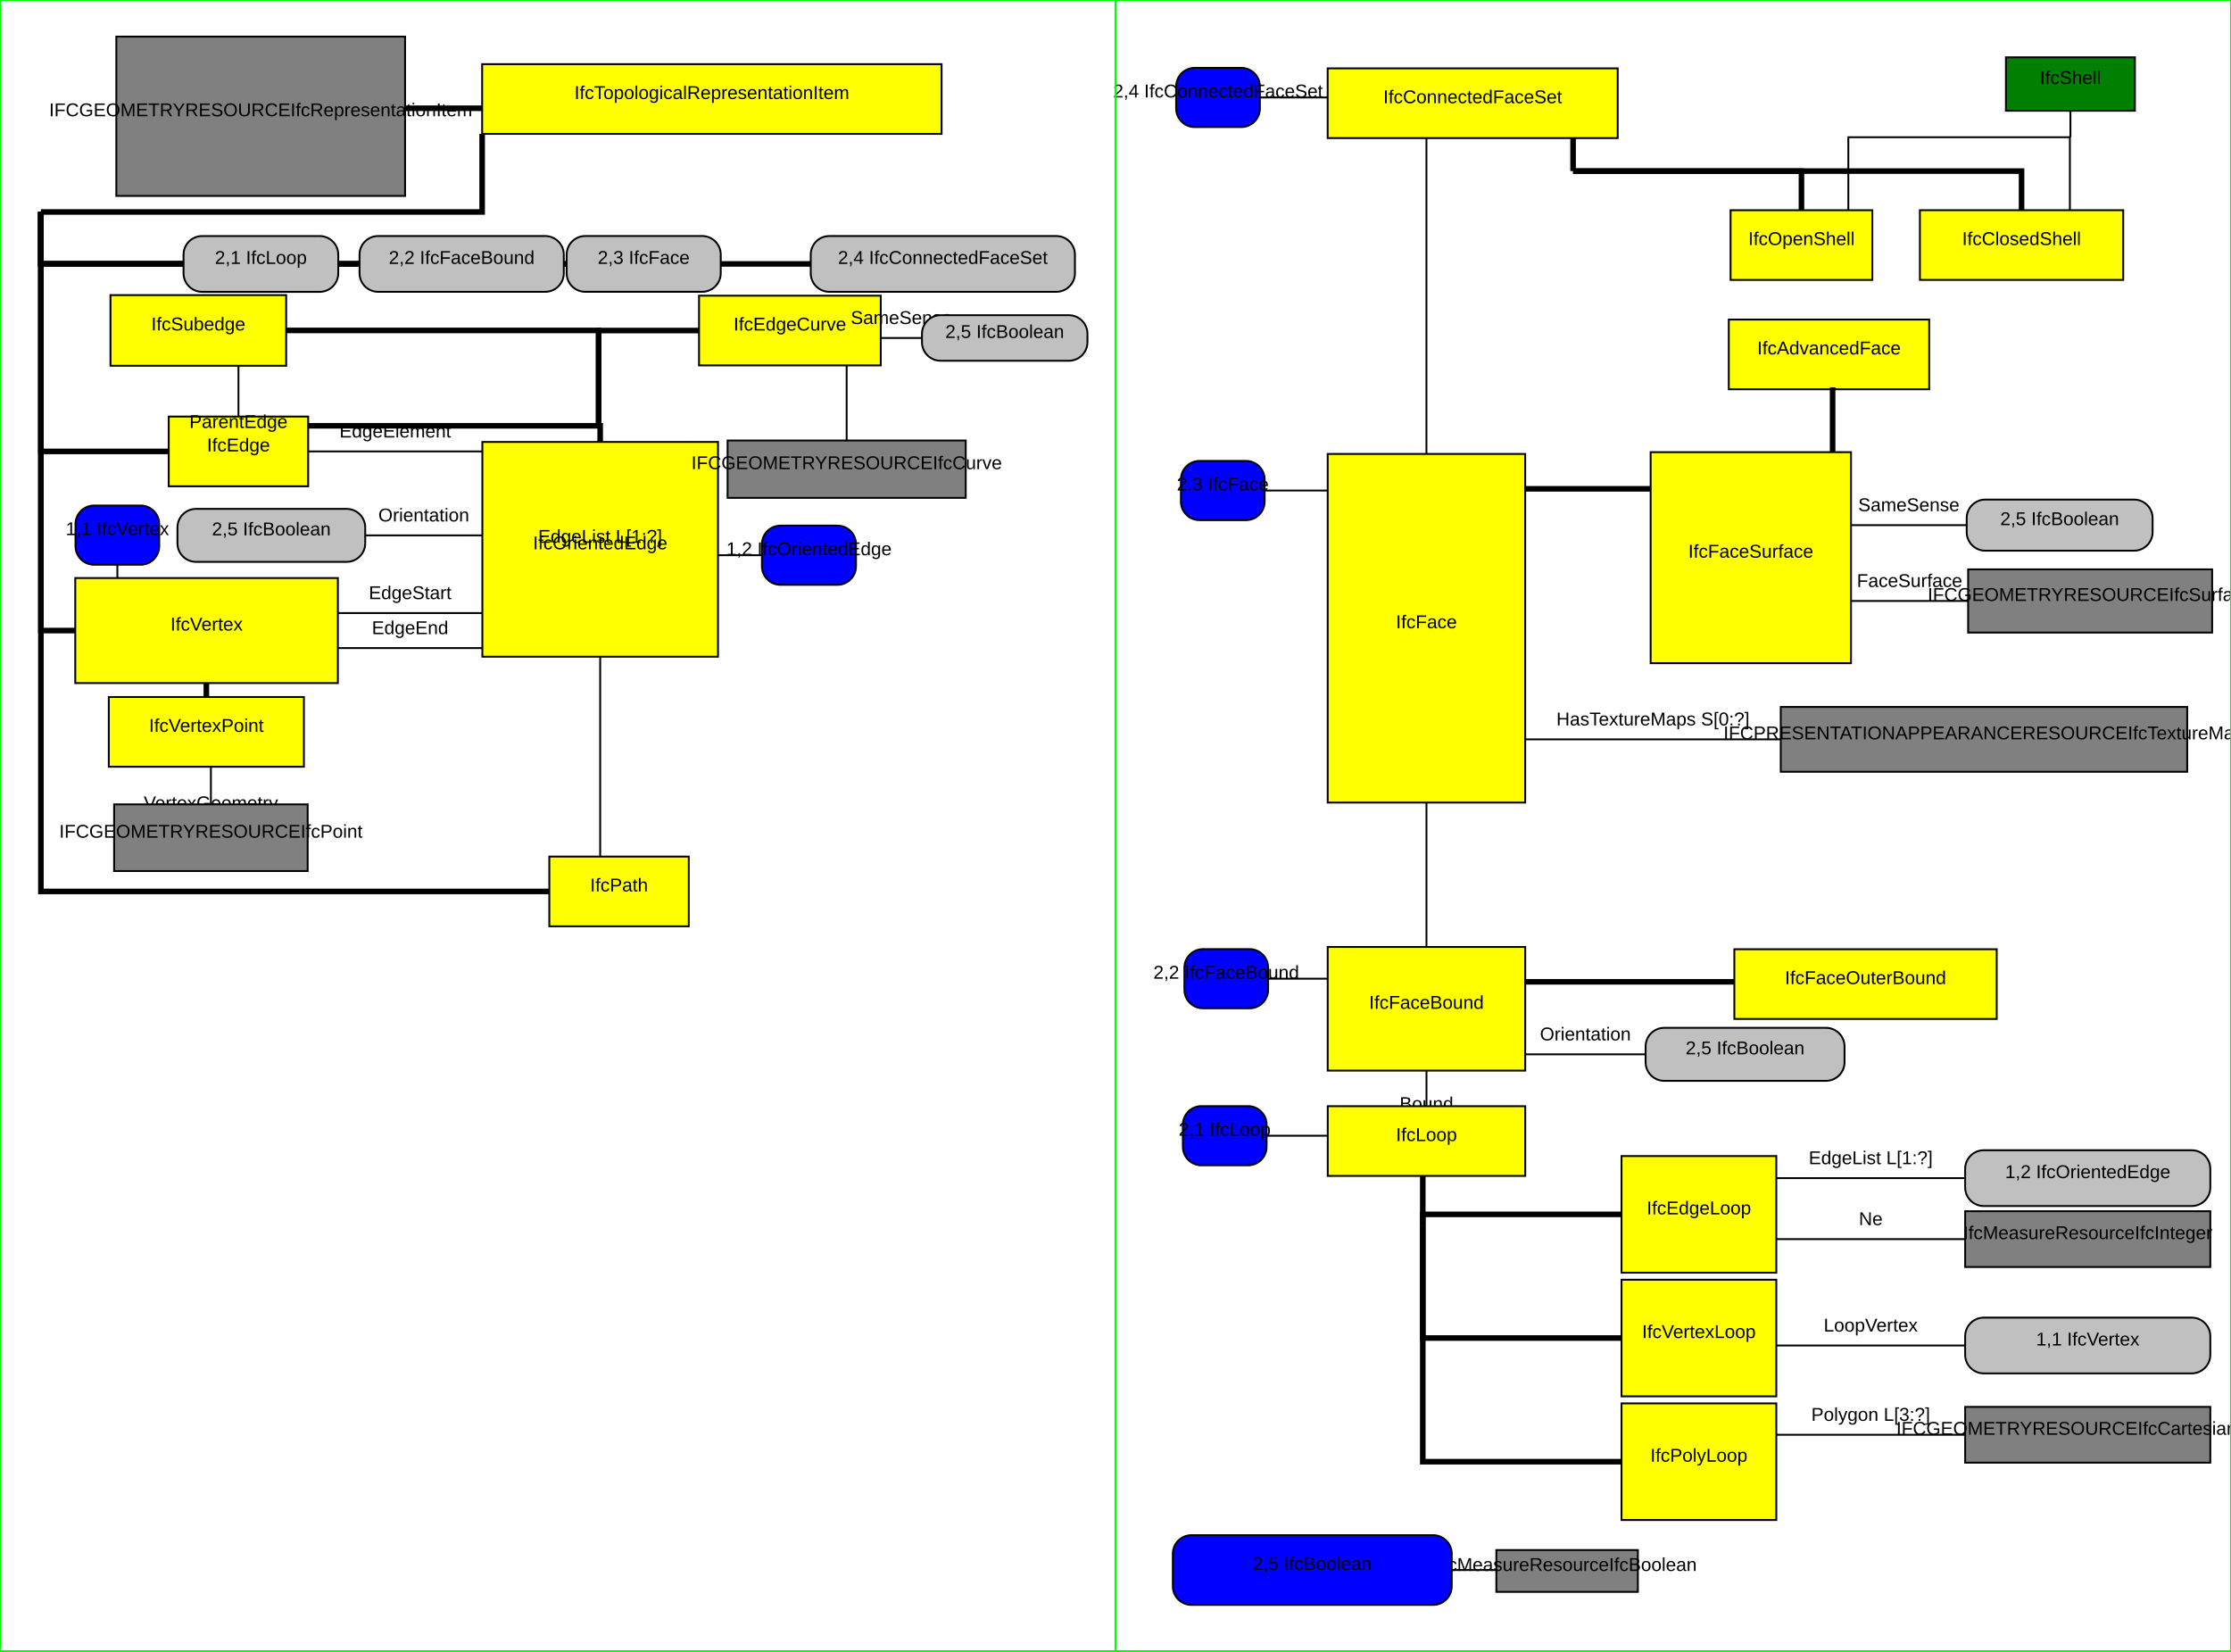
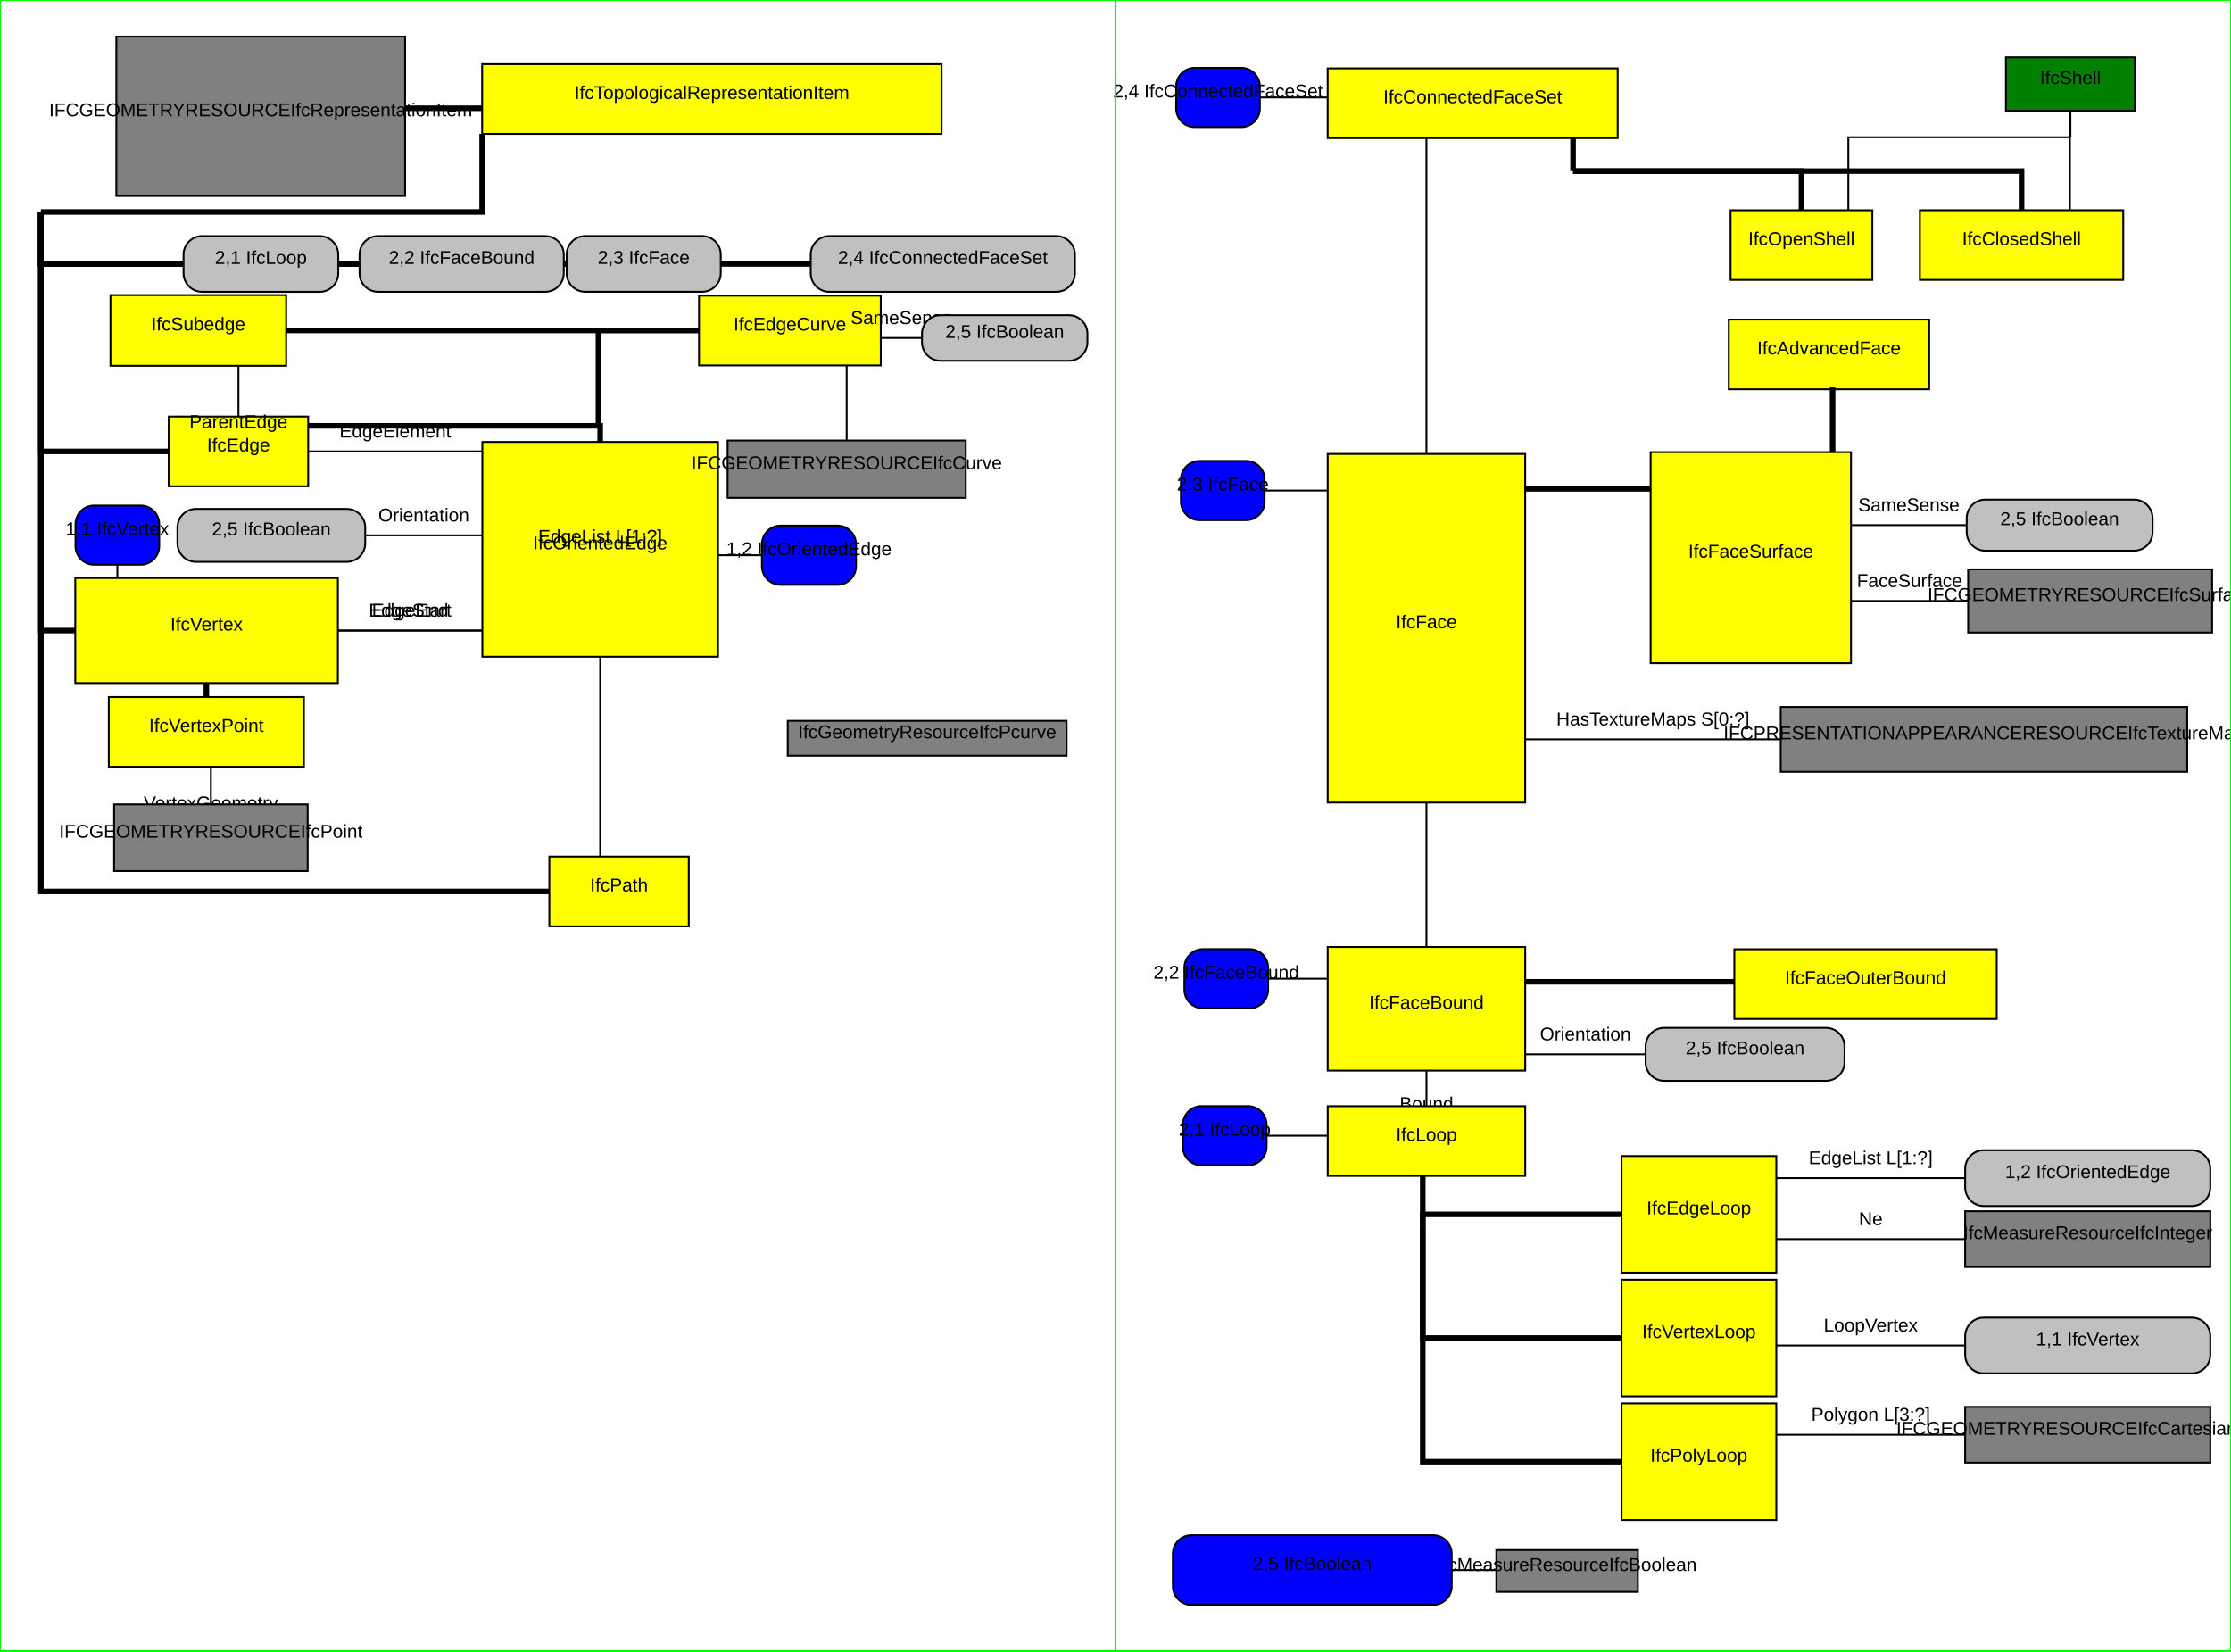
<svg xmlns="http://www.w3.org/2000/svg" version="1.1" width="1200" height="888">
  <g id="IfcAdvancedFace" fill="yellow">
    <rect x="929.87" y="171.864" width="107.8" height="37.5" stroke="black" />
    <text x="983.77" y="190.614" fill="black" font-family="Arial, Helvetica, sans-serif" font-size="10" alignment-baseline="middle" text-anchor="middle">IfcAdvancedFace</text>
  </g>
  <g id="IfcClosedShell" fill="yellow">
    <rect x="1032.659" y="113.044" width="109.375" height="37.5" stroke="black" />
    <text x="1087.346" y="131.794" fill="black" font-family="Arial, Helvetica, sans-serif" font-size="10" alignment-baseline="middle" text-anchor="middle">IfcClosedShell</text>
  </g>
  <g id="IfcConnectedFaceSet" fill="yellow">
    <rect x="714.121" y="36.769" width="156" height="37.5" stroke="black" />
    <polyline points="846.121,74.269 846.121,92.013 " fill="none" stroke="black" stroke-width="3" />
    <polyline points="846.121,92.013 1087.346,92.013 1087.346,113.044 " fill="none" stroke="black" stroke-width="3" />
    <polyline points="846.121,92.013 968.962,92.013 968.962,113.056 " fill="none" stroke="black" stroke-width="3" />
    <text x="792.121" y="55.519" fill="black" font-family="Arial, Helvetica, sans-serif" font-size="10" alignment-baseline="middle" text-anchor="middle">IfcConnectedFaceSet</text>
    <g id="CfsFaces">
      <polyline points="767.252,74.269 767.252,74.269 767.252,244.144 " fill="none" stroke="black" />
      <text x="767.252" y="321.581" fill="black" font-family="Arial, Helvetica, sans-serif" font-size="10" alignment-baseline="middle" text-anchor="middle">CfsFaces S[1:?]</text>
    </g>
  </g>
  <g id="IfcEdge" fill="yellow">
    <rect x="90.759" y="224.031" width="75" height="37.5" stroke="black" />
    <polyline points="165.759,229 165.759,229 322,229 " fill="none" stroke="black" stroke-width="3" />
    <polyline points="322,229 322,229 322.822,229 322.822,237.688 " fill="none" stroke="black" stroke-width="3" />
    <polyline points="322,229 322,229 322,177.775 375.99,177.775 " fill="none" stroke="black" stroke-width="3" />
    <polyline points="322,229 322,229 322,177.713 153.92,177.713 " fill="none" stroke="black" stroke-width="3" />
    <text x="128.259" y="242.781" fill="black" font-family="Arial, Helvetica, sans-serif" font-size="10" alignment-baseline="middle" text-anchor="middle">IfcEdge</text>
    <g id="EdgeStart">
      <polyline points="111.109,329.715 111.109,329.715 111.109,329.715 " fill="none" stroke="black" />
      <text x="111.109" y="322.215" fill="black" font-family="Arial, Helvetica, sans-serif" font-size="10" alignment-baseline="middle" text-anchor="middle">EdgeStart</text>
    </g>
    <g id="EdgeEnd">
      <polyline points="111.109,348.548 111.109,348.548 111.109,348.548 " fill="none" stroke="black" />
      <text x="111.109" y="341.048" fill="black" font-family="Arial, Helvetica, sans-serif" font-size="10" alignment-baseline="middle" text-anchor="middle">EdgeEnd</text>
    </g>
  </g>
  <g id="IfcEdgeCurve" fill="yellow">
    <rect x="375.99" y="159.025" width="97.75" height="37.5" stroke="black" />
    <text x="424.865" y="177.775" fill="black" font-family="Arial, Helvetica, sans-serif" font-size="10" alignment-baseline="middle" text-anchor="middle">IfcEdgeCurve</text>
    <g id="EdgeGeometry">
      <polyline points="455.4,196.525 455.4,196.525 455.4,236.912 " fill="none" stroke="black" />
      <text x="455.4" y="249.606" fill="black" font-family="Arial, Helvetica, sans-serif" font-size="10" alignment-baseline="middle" text-anchor="middle">EdgeGeometry</text>
    </g>
    <g id="SameSense">
      <polyline points="473.74,181.775 473.74,181.775 495.909,181.775 " fill="none" stroke="black" />
      <text x="484.824" y="174.275" fill="black" font-family="Arial, Helvetica, sans-serif" font-size="10" alignment-baseline="middle" text-anchor="middle">SameSense</text>
    </g>
  </g>
  <g id="IfcEdgeLoop" fill="yellow">
    <rect x="872.175" y="621.75" width="83.25" height="62.725" stroke="black" />
    <text x="913.8" y="653.113" fill="black" font-family="Arial, Helvetica, sans-serif" font-size="10" alignment-baseline="middle" text-anchor="middle">IfcEdgeLoop</text>
    <g id="EdgeList">
      <polyline points="955.425,633.625 955.425,633.625 1057.013,633.625 " fill="none" stroke="black" />
      <text x="1006.219" y="626.125" fill="black" font-family="Arial, Helvetica, sans-serif" font-size="10" alignment-baseline="middle" text-anchor="middle">EdgeList L[1:?]</text>
    </g>
    <g id="Ne">
      <polyline points="955.425,666.425 955.425,666.425 1057.013,666.425 " fill="none" stroke="black" />
      <text x="1006.219" y="658.925" fill="black" font-family="Arial, Helvetica, sans-serif" font-size="10" alignment-baseline="middle" text-anchor="middle">Ne</text>
    </g>
  </g>
  <g id="IfcFace" fill="yellow">
    <rect x="714.134" y="244.144" width="106.237" height="187.5" stroke="black" />
    <polyline points="820.371,262.894 820.371,262.894 931.837,262.894 " fill="none" stroke="black" stroke-width="3" />
    <text x="767.252" y="337.894" fill="black" font-family="Arial, Helvetica, sans-serif" font-size="10" alignment-baseline="middle" text-anchor="middle">IfcFace</text>
    <g id="Bounds">
      <polyline points="767.259,431.644 767.259,431.644 767.259,509.294 " fill="none" stroke="black" />
      <text x="767.259" y="540.619" fill="black" font-family="Arial, Helvetica, sans-serif" font-size="10" alignment-baseline="middle" text-anchor="middle">Bounds S[1:?]</text>
    </g>
    <g id="HasTextureMaps">
      <polyline points="820.371,397.643 820.371,397.643 957.82,397.643 " fill="none" stroke="black" />
      <text x="889.096" y="390.143" fill="black" font-family="Arial, Helvetica, sans-serif" font-size="10" alignment-baseline="middle" text-anchor="middle">HasTextureMaps S[0:?]</text>
    </g>
  </g>
  <g id="IfcFaceBound" fill="yellow">
    <rect x="714.134" y="509.294" width="106.25" height="66.5" stroke="black" />
    <polyline points="820.384,528.044 820.384,528.044 932.859,528.044 " fill="none" stroke="black" stroke-width="3" />
    <text x="767.259" y="542.544" fill="black" font-family="Arial, Helvetica, sans-serif" font-size="10" alignment-baseline="middle" text-anchor="middle">IfcFaceBound</text>
    <g id="Bound">
      <polyline points="767.275,575.794 767.275,575.794 767.275,594.932 " fill="none" stroke="black" />
      <text x="767.275" y="597.001" fill="black" font-family="Arial, Helvetica, sans-serif" font-size="10" alignment-baseline="middle" text-anchor="middle">Bound</text>
    </g>
    <g id="Orientation">
      <polyline points="820.384,567.044 820.384,567.044 885.134,567.044 " fill="none" stroke="black" />
      <text x="852.759" y="559.544" fill="black" font-family="Arial, Helvetica, sans-serif" font-size="10" alignment-baseline="middle" text-anchor="middle">Orientation</text>
    </g>
  </g>
  <g id="IfcFaceOuterBound" fill="yellow">
    <rect x="932.859" y="510.519" width="141.125" height="37.5" stroke="black" />
    <text x="1003.421" y="529.269" fill="black" font-family="Arial, Helvetica, sans-serif" font-size="10" alignment-baseline="middle" text-anchor="middle">IfcFaceOuterBound</text>
  </g>
  <g id="IfcFaceSurface" fill="yellow">
    <rect x="887.837" y="243.181" width="107.763" height="113.5" stroke="black" />
    <polyline points="985.719,243.181 985.719,243.181 985.719,208.364 " fill="none" stroke="black" stroke-width="3" />
    <text x="941.719" y="299.931" fill="black" font-family="Arial, Helvetica, sans-serif" font-size="10" alignment-baseline="middle" text-anchor="middle">IfcFaceSurface</text>
    <g id="FaceSurface">
      <polyline points="995.6,323.213 995.6,323.213 1058.613,323.213 " fill="none" stroke="black" />
      <text x="1027.106" y="315.713" fill="black" font-family="Arial, Helvetica, sans-serif" font-size="10" alignment-baseline="middle" text-anchor="middle">FaceSurface</text>
    </g>
    <g id="SameSense">
      <polyline points="995.6,282.431 995.6,282.431 1057.837,282.431 " fill="none" stroke="black" />
      <text x="1026.719" y="274.931" fill="black" font-family="Arial, Helvetica, sans-serif" font-size="10" alignment-baseline="middle" text-anchor="middle">SameSense</text>
    </g>
  </g>
  <g id="IfcLoop" fill="yellow">
    <rect x="714.156" y="594.932" width="106.237" height="37.5" stroke="black" />
    <polyline points="765.275,632.432 765.275,659.188 " fill="none" stroke="black" stroke-width="3" />
    <polyline points="765.275,659.188 765.275,659.188 765.275,786.131 872.175,786.131 " fill="none" stroke="black" stroke-width="3" />
    <polyline points="765.275,659.188 765.275,659.188 765.275,719.622 872.175,719.622 " fill="none" stroke="black" stroke-width="3" />
    <polyline points="765.275,659.188 765.275,659.188 765.275,653.113 872.175,653.113 " fill="none" stroke="black" stroke-width="3" />
    <text x="767.275" y="613.682" fill="black" font-family="Arial, Helvetica, sans-serif" font-size="10" alignment-baseline="middle" text-anchor="middle">IfcLoop</text>
  </g>
  <g id="IfcOpenShell" fill="yellow">
    <rect x="930.837" y="113.056" width="76.25" height="37.5" stroke="black" />
    <text x="968.962" y="131.806" fill="black" font-family="Arial, Helvetica, sans-serif" font-size="10" alignment-baseline="middle" text-anchor="middle">IfcOpenShell</text>
  </g>
  <g id="IfcOrientedEdge" fill="yellow">
    <rect x="259.447" y="237.688" width="126.75" height="115.5" stroke="black" />
    <text x="322.822" y="295.438" fill="black" font-family="Arial, Helvetica, sans-serif" font-size="10" alignment-baseline="middle" text-anchor="middle">IfcOrientedEdge</text>
    <g id="EdgeElement">
      <polyline points="259.447,242.781 259.447,242.781 165.759,242.781 " fill="none" stroke="black" />
      <text x="212.603" y="235.281" fill="black" font-family="Arial, Helvetica, sans-serif" font-size="10" alignment-baseline="middle" text-anchor="middle">EdgeElement</text>
    </g>
    <g id="Orientation">
      <polyline points="259.447,287.937 259.447,287.937 196.447,287.937 " fill="none" stroke="black" />
      <text x="227.947" y="280.437" fill="black" font-family="Arial, Helvetica, sans-serif" font-size="10" alignment-baseline="middle" text-anchor="middle">Orientation</text>
    </g>
    <g id="EdgeStart">
-       <polyline points="259.447,329.715 259.447,329.715 181.734,329.715 " fill="none" stroke="black" />
-       <text x="220.591" y="322.215" fill="black" font-family="Arial, Helvetica, sans-serif" font-size="10" alignment-baseline="middle" text-anchor="middle">EdgeStart</text>
+       <polyline points="259.447,339.131 259.447,339.131 181.734,339.131 " fill="none" stroke="black" />
+       <text x="220.591" y="331.631" fill="black" font-family="Arial, Helvetica, sans-serif" font-size="10" alignment-baseline="middle" text-anchor="middle">EdgeStart</text>
    </g>
    <g id="EdgeEnd">
-       <polyline points="259.447,348.548 259.447,348.548 181.734,348.548 " fill="none" stroke="black" />
-       <text x="220.591" y="341.048" fill="black" font-family="Arial, Helvetica, sans-serif" font-size="10" alignment-baseline="middle" text-anchor="middle">EdgeEnd</text>
+       <polyline points="259.447,339.131 259.447,339.131 181.734,339.131 " fill="none" stroke="black" />
+       <text x="220.591" y="331.631" fill="black" font-family="Arial, Helvetica, sans-serif" font-size="10" alignment-baseline="middle" text-anchor="middle">EdgeEnd</text>
    </g>
  </g>
  <g id="IfcPath" fill="yellow">
    <rect x="295.472" y="460.688" width="75" height="37.5" stroke="black" />
    <text x="332.972" y="479.438" fill="black" font-family="Arial, Helvetica, sans-serif" font-size="10" alignment-baseline="middle" text-anchor="middle">IfcPath</text>
    <g id="EdgeList">
      <polyline points="322.822,460.688 322.822,460.688 322.822,353.188 " fill="none" stroke="black" />
      <text x="322.822" y="291.938" fill="black" font-family="Arial, Helvetica, sans-serif" font-size="10" alignment-baseline="middle" text-anchor="middle">EdgeList L[1:?]</text>
    </g>
  </g>
  <g id="IfcPolyLoop" fill="yellow">
    <rect x="872.175" y="754.769" width="83.25" height="62.725" stroke="black" />
    <text x="913.8" y="786.131" fill="black" font-family="Arial, Helvetica, sans-serif" font-size="10" alignment-baseline="middle" text-anchor="middle">IfcPolyLoop</text>
    <g id="Polygon">
      <polyline points="955.425,771.65 955.425,771.65 1057.013,771.65 " fill="none" stroke="black" />
      <text x="1006.219" y="764.15" fill="black" font-family="Arial, Helvetica, sans-serif" font-size="10" alignment-baseline="middle" text-anchor="middle">Polygon L[3:?]</text>
    </g>
  </g>
  <g id="IfcSubedge" fill="yellow">
    <rect x="59.42" y="158.713" width="94.5" height="38" stroke="black" />
    <text x="106.67" y="177.713" fill="black" font-family="Arial, Helvetica, sans-serif" font-size="10" alignment-baseline="middle" text-anchor="middle">IfcSubedge</text>
    <g id="ParentEdge">
      <polyline points="128.259,196.713 128.259,196.713 128.259,224.031 " fill="none" stroke="black" />
      <text x="128.259" y="230.191" fill="black" font-family="Arial, Helvetica, sans-serif" font-size="10" alignment-baseline="middle" text-anchor="middle">ParentEdge</text>
    </g>
  </g>
  <g id="IfcTopologicalRepresentationItem" fill="yellow">
    <rect x="259.334" y="34.506" width="247.125" height="37.5" stroke="black" />
    <polyline points="259.334,72.006 259.334,114 22,114 " fill="none" stroke="black" stroke-width="3" />
    <polyline points="22,114 22,114 22,141.944 436.071,141.944 " fill="none" stroke="black" stroke-width="3" />
    <polyline points="22,114 22,114 22,242.781 90.759,242.781 " fill="none" stroke="black" stroke-width="3" />
    <polyline points="22,114 22,114 22,141.931 304.796,141.931 " fill="none" stroke="black" stroke-width="3" />
    <polyline points="22,114 22,114 22,141.944 193.384,141.944 " fill="none" stroke="black" stroke-width="3" />
    <polyline points="22,114 22,114 22,479.438 295.472,479.438 " fill="none" stroke="black" stroke-width="3" />
    <polyline points="22,114 22,114 22,339.131 40.484,339.131 " fill="none" stroke="black" stroke-width="3" />
    <polyline points="22,114 22,114 22,141.956 98.718,141.956 " fill="none" stroke="black" stroke-width="3" />
    <text x="382.897" y="53.256" fill="black" font-family="Arial, Helvetica, sans-serif" font-size="10" alignment-baseline="middle" text-anchor="middle">IfcTopologicalRepresentationItem</text>
  </g>
  <g id="IfcVertex" fill="yellow">
    <rect x="40.484" y="310.881" width="141.25" height="56.5" stroke="black" />
    <polyline points="110.99,367.381 110.99,367.381 110.99,374.875 " fill="none" stroke="black" stroke-width="3" />
    <text x="111.109" y="339.131" fill="black" font-family="Arial, Helvetica, sans-serif" font-size="10" alignment-baseline="middle" text-anchor="middle">IfcVertex</text>
  </g>
  <g id="IfcVertexLoop" fill="yellow">
    <rect x="872.175" y="688.259" width="83.25" height="62.725" stroke="black" />
    <text x="913.8" y="719.622" fill="black" font-family="Arial, Helvetica, sans-serif" font-size="10" alignment-baseline="middle" text-anchor="middle">IfcVertexLoop</text>
    <g id="LoopVertex">
      <polyline points="955.425,723.637 955.425,723.637 1057.013,723.637 " fill="none" stroke="black" />
      <text x="1006.219" y="716.137" fill="black" font-family="Arial, Helvetica, sans-serif" font-size="10" alignment-baseline="middle" text-anchor="middle">LoopVertex</text>
    </g>
  </g>
  <g id="IfcVertexPoint" fill="yellow">
    <rect x="58.515" y="374.875" width="104.95" height="37.5" stroke="black" />
    <text x="110.99" y="393.625" fill="black" font-family="Arial, Helvetica, sans-serif" font-size="10" alignment-baseline="middle" text-anchor="middle">IfcVertexPoint</text>
    <g id="VertexGeometry">
      <polyline points="113.438,412.375 113.438,412.375 113.438,432.612 " fill="none" stroke="black" />
      <text x="113.438" y="435.231" fill="black" font-family="Arial, Helvetica, sans-serif" font-size="10" alignment-baseline="middle" text-anchor="middle">VertexGeometry</text>
    </g>
  </g>
  <g id="IfcShell" fill="green">
    <rect x="1078.938" y="30.822" width="69.375" height="28.75" stroke="black" />
    <polyline points="1113.625,59.572 1113.625,73.808 " fill="none" stroke="black" />
    <polyline points="1113.625,73.808 1113.346,73.808 1113.346,113.044 " fill="none" stroke="black" />
    <polyline points="1113.625,73.808 994.176,73.808 994.176,113.056 " fill="none" stroke="black" />
    <text x="1113.625" y="45.197" fill="black" font-family="Arial, Helvetica, sans-serif" font-size="10" alignment-baseline="middle" text-anchor="middle">IfcShell</text>
  </g>
  <g id="IFCGEOMETRYRESOURCE">
    <g id="IfcCartesianPoint" fill="grey">
      <rect x="1057.013" y="756.65" width="131.863" height="30" stroke="black" />
      <text x="1122.944" y="771.65" fill="black" font-family="Arial, Helvetica, sans-serif" font-size="10" alignment-baseline="middle" text-anchor="middle">IFCGEOMETRYRESOURCE
IfcCartesianPoint</text>
    </g>
    <g id="IfcPoint" fill="grey">
      <rect x="61.388" y="432.612" width="104.1" height="35.85" stroke="black" />
      <text x="113.438" y="450.537" fill="black" font-family="Arial, Helvetica, sans-serif" font-size="10" alignment-baseline="middle" text-anchor="middle">IFCGEOMETRYRESOURCE
IfcPoint</text>
    </g>
    <g id="IfcCurve" fill="grey">
      <rect x="391.35" y="236.912" width="128.1" height="30.85" stroke="black" />
      <text x="455.4" y="252.337" fill="black" font-family="Arial, Helvetica, sans-serif" font-size="10" alignment-baseline="middle" text-anchor="middle">IFCGEOMETRYRESOURCE
IfcCurve</text>
    </g>
    <g id="IfcLine" />
    <g id="IfcPolyline" />
    <g id="IfcTrimmedCurve" />
    <g id="IfcCompositeCurve" />
    <g id="IfcAxis2Placement2D" />
    <g id="IfcAxis2Placement3D" />
    <g id="IfcRepresentationItem" fill="grey">
      <rect x="62.575" y="19.688" width="155.313" height="85.688" stroke="black" />
      <polyline points="217.887,58.229 259.334,58.229 " fill="none" stroke="black" stroke-width="3" />
      <text x="140.231" y="62.531" fill="black" font-family="Arial, Helvetica, sans-serif" font-size="10" alignment-baseline="middle" text-anchor="middle">IFCGEOMETRYRESOURCE
IfcRepresentationItem</text>
    </g>
    <g id="IfcCircle" />
    <g id="IfcEllipse" />
    <g id="IfcSurface" fill="grey">
      <rect x="1058.613" y="306.213" width="131.25" height="34" stroke="black" />
      <text x="1124.238" y="323.213" fill="black" font-family="Arial, Helvetica, sans-serif" font-size="10" alignment-baseline="middle" text-anchor="middle">IFCGEOMETRYRESOURCE
IfcSurface</text>
    </g>
    <g id="IfcPlane" />
    <g id="IfcCurveBoundedPlane" />
  </g>
  <g id="IFCPRESENTATIONAPPEARANCERESOURCE">
    <g id="IfcNullStyle" />
    <g id="IfcTextureMap" fill="grey">
      <rect x="957.82" y="380.205" width="218.625" height="34.875" stroke="black" />
      <text x="1067.133" y="397.643" fill="black" font-family="Arial, Helvetica, sans-serif" font-size="10" alignment-baseline="middle" text-anchor="middle">IFCPRESENTATIONAPPEARANCERESOURCE
IfcTextureMap</text>
    </g>
  </g>
  <g id="IfcMeasureResource">
    <g id="IfcInteger" fill="grey">
      <rect x="1057.013" y="651.425" width="131.863" height="30" stroke="black" />
      <text x="1122.944" y="666.425" fill="black" font-family="Arial, Helvetica, sans-serif" font-size="10" alignment-baseline="middle" text-anchor="middle">IfcMeasureResource
IfcInteger</text>
    </g>
    <g id="IfcBoolean" fill="grey">
      <rect x="804.846" y="833.644" width="76.125" height="22.5" stroke="black" />
      <text x="842.909" y="844.894" fill="black" font-family="Arial, Helvetica, sans-serif" font-size="10" alignment-baseline="middle" text-anchor="middle">IfcMeasureResource
IfcBoolean</text>
    </g>
  </g>
+   <g id="IfcGeometryResource">
+     <g id="IfcPcurve" fill="grey">
+       <rect x="423.697" y="387.688" width="150" height="18.75" stroke="black" />
+       <text x="498.697" y="397.063" fill="black" font-family="Arial, Helvetica, sans-serif" font-size="10" alignment-baseline="middle" text-anchor="middle">IfcGeometryResource
+ IfcPcurve</text>
+     </g>
+   </g>
  <g id="1,1 IfcVertex" fill="blue">
    <rect x="40.609" y="271.881" width="45.038" height="31.85" rx="10" ry="10" stroke="black" />
    <polyline points="63.128,303.731 63.128,310.881 63.128,310.881 " fill="none" stroke="black" />
    <text x="63.128" y="287.806" fill="black" font-family="Arial, Helvetica, sans-serif" font-size="10" alignment-baseline="middle" text-anchor="middle">1,1 IfcVertex</text>
    <g id="1,1 IfcVertex" fill="silver">
      <rect x="1057.013" y="708.637" width="131.863" height="30" rx="10" ry="10" stroke="black" />
      <text x="1122.944" y="723.637" fill="black" font-family="Arial, Helvetica, sans-serif" font-size="10" alignment-baseline="middle" text-anchor="middle">1,1 IfcVertex</text>
    </g>
  </g>
  <g id="1,2 IfcOrientedEdge" fill="blue">
    <rect x="409.822" y="282.688" width="50.6" height="31.85" rx="10" ry="10" stroke="black" />
    <polyline points="409.822,298.613 386.197,298.613 386.197,298.613 " fill="none" stroke="black" />
    <text x="435.122" y="298.613" fill="black" font-family="Arial, Helvetica, sans-serif" font-size="10" alignment-baseline="middle" text-anchor="middle">1,2 IfcOrientedEdge</text>
    <g id="1,2 IfcOrientedEdge" fill="silver">
      <rect x="1057.013" y="618.625" width="131.863" height="30" rx="10" ry="10" stroke="black" />
      <text x="1122.944" y="633.625" fill="black" font-family="Arial, Helvetica, sans-serif" font-size="10" alignment-baseline="middle" text-anchor="middle">1,2 IfcOrientedEdge</text>
    </g>
  </g>
  <g id="2,1 IfcLoop" fill="blue">
    <rect x="636.231" y="594.894" width="45.038" height="31.85" rx="10" ry="10" stroke="black" />
    <polyline points="681.269,610.819 714.156,610.819 " fill="none" stroke="black" />
    <text x="658.75" y="610.819" fill="black" font-family="Arial, Helvetica, sans-serif" font-size="10" alignment-baseline="middle" text-anchor="middle">2,1 IfcLoop</text>
    <g id="2,1 IfcLoop" fill="silver">
      <rect x="98.718" y="126.956" width="83.225" height="30" rx="10" ry="10" stroke="black" />
      <text x="140.331" y="141.956" fill="black" font-family="Arial, Helvetica, sans-serif" font-size="10" alignment-baseline="middle" text-anchor="middle">2,1 IfcLoop</text>
    </g>
  </g>
  <g id="2,2 IfcFaceBound" fill="blue">
    <rect x="637.059" y="510.444" width="45.038" height="31.85" rx="10" ry="10" stroke="black" />
    <polyline points="682.096,526.369 714.134,526.369 714.134,526.369 " fill="none" stroke="black" />
    <text x="659.577" y="526.369" fill="black" font-family="Arial, Helvetica, sans-serif" font-size="10" alignment-baseline="middle" text-anchor="middle">2,2 IfcFaceBound</text>
    <g id="2,2 IfcFaceBound" fill="silver">
      <rect x="193.384" y="126.944" width="109.863" height="30" rx="10" ry="10" stroke="black" />
      <text x="248.315" y="141.944" fill="black" font-family="Arial, Helvetica, sans-serif" font-size="10" alignment-baseline="middle" text-anchor="middle">2,2 IfcFaceBound</text>
    </g>
  </g>
  <g id="2,3 IfcFace" fill="blue">
    <rect x="635.184" y="247.894" width="45.038" height="31.85" rx="10" ry="10" stroke="black" />
    <polyline points="680.221,263.819 714.134,263.819 714.134,263.819 " fill="none" stroke="black" />
    <text x="657.702" y="263.819" fill="black" font-family="Arial, Helvetica, sans-serif" font-size="10" alignment-baseline="middle" text-anchor="middle">2,3 IfcFace</text>
    <g id="2,3 IfcFace" fill="silver">
      <rect x="304.796" y="126.931" width="82.875" height="30" rx="10" ry="10" stroke="black" />
      <text x="346.234" y="141.931" fill="black" font-family="Arial, Helvetica, sans-serif" font-size="10" alignment-baseline="middle" text-anchor="middle">2,3 IfcFace</text>
    </g>
  </g>
  <g id="2,4 IfcConnectedFaceSet" fill="blue">
    <rect x="632.621" y="36.494" width="45.038" height="31.85" rx="10" ry="10" stroke="black" />
    <polyline points="677.659,52.419 714.121,52.419 " fill="none" stroke="black" />
    <text x="655.14" y="52.419" fill="black" font-family="Arial, Helvetica, sans-serif" font-size="10" alignment-baseline="middle" text-anchor="middle">2,4 IfcConnectedFaceSet</text>
    <g id="2,4 IfcConnectedFaceSet" fill="silver">
      <rect x="436.071" y="126.944" width="142.1" height="30" rx="10" ry="10" stroke="black" />
      <text x="507.121" y="141.944" fill="black" font-family="Arial, Helvetica, sans-serif" font-size="10" alignment-baseline="middle" text-anchor="middle">2,4 IfcConnectedFaceSet</text>
    </g>
  </g>
  <g id="2,5 IfcBoolean" fill="blue">
    <rect x="630.846" y="825.644" width="150" height="37.5" rx="10" ry="10" stroke="black" />
    <polyline points="780.846,844.394 804.846,844.394 804.846,844.394 " fill="none" stroke="black" />
    <text x="705.846" y="844.394" fill="black" font-family="Arial, Helvetica, sans-serif" font-size="10" alignment-baseline="middle" text-anchor="middle">2,5 IfcBoolean</text>
    <g id="2,5 IfcBoolean" fill="silver">
      <rect x="495.909" y="169.525" width="89" height="24.5" rx="10" ry="10" stroke="black" />
      <text x="540.409" y="181.775" fill="black" font-family="Arial, Helvetica, sans-serif" font-size="10" alignment-baseline="middle" text-anchor="middle">2,5 IfcBoolean</text>
    </g>
    <g id="2,5 IfcBoolean" fill="silver">
      <rect x="885.134" y="552.794" width="107" height="28.5" rx="10" ry="10" stroke="black" />
      <text x="938.634" y="567.044" fill="black" font-family="Arial, Helvetica, sans-serif" font-size="10" alignment-baseline="middle" text-anchor="middle">2,5 IfcBoolean</text>
    </g>
    <g id="2,5 IfcBoolean" fill="silver">
      <rect x="1057.837" y="268.681" width="100" height="27.5" rx="10" ry="10" stroke="black" />
      <text x="1107.837" y="282.431" fill="black" font-family="Arial, Helvetica, sans-serif" font-size="10" alignment-baseline="middle" text-anchor="middle">2,5 IfcBoolean</text>
    </g>
    <g id="2,5 IfcBoolean" fill="silver">
      <rect x="95.447" y="273.687" width="101" height="28.5" rx="10" ry="10" stroke="black" />
      <text x="145.947" y="287.937" fill="black" font-family="Arial, Helvetica, sans-serif" font-size="10" alignment-baseline="middle" text-anchor="middle">2,5 IfcBoolean</text>
    </g>
  </g>
  <g>
    <rect x="0" y="0" width="600" height="888" fill="none" stroke="lime" />
    <rect x="600" y="0" width="600" height="888" fill="none" stroke="lime" />
  </g>
</svg>
